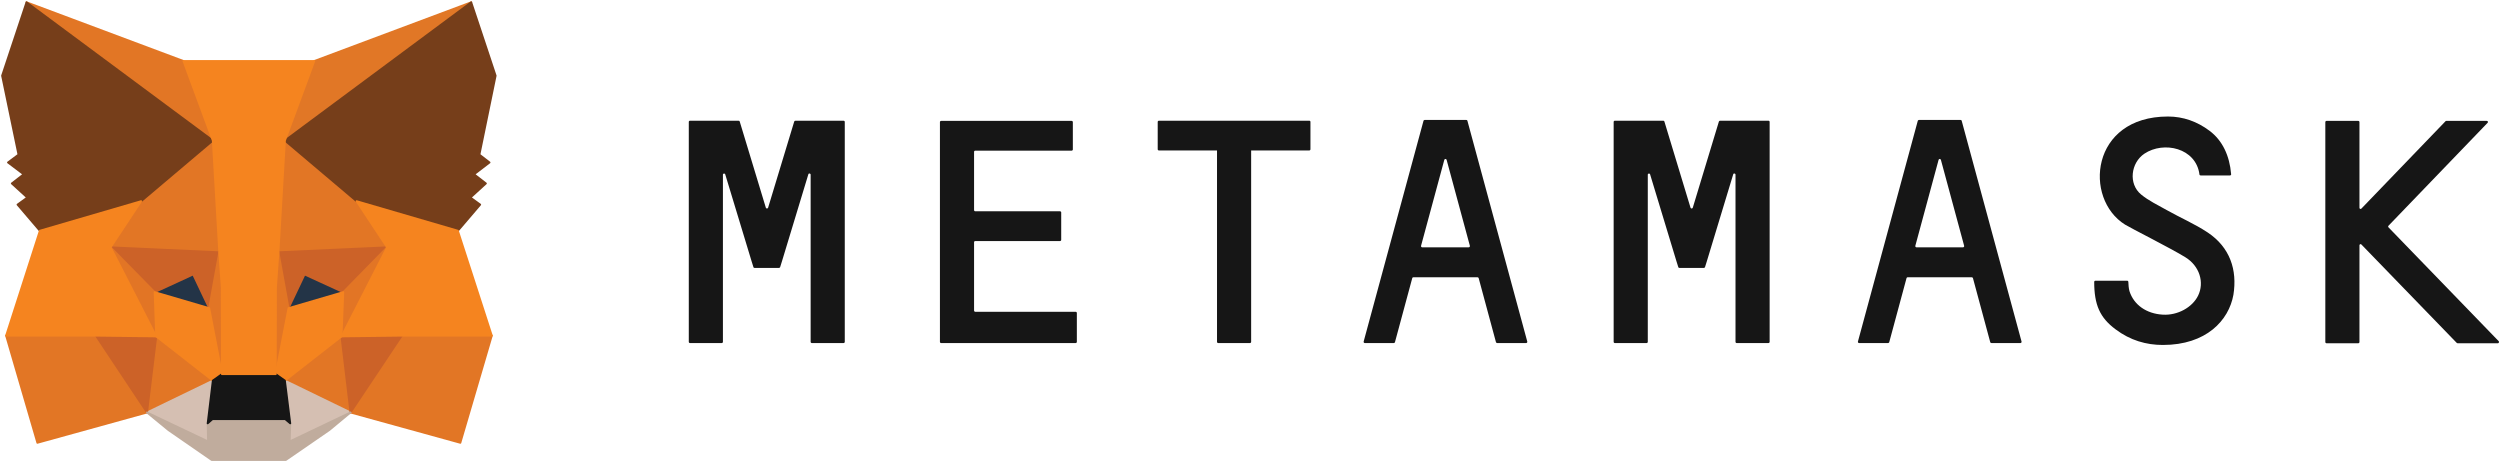
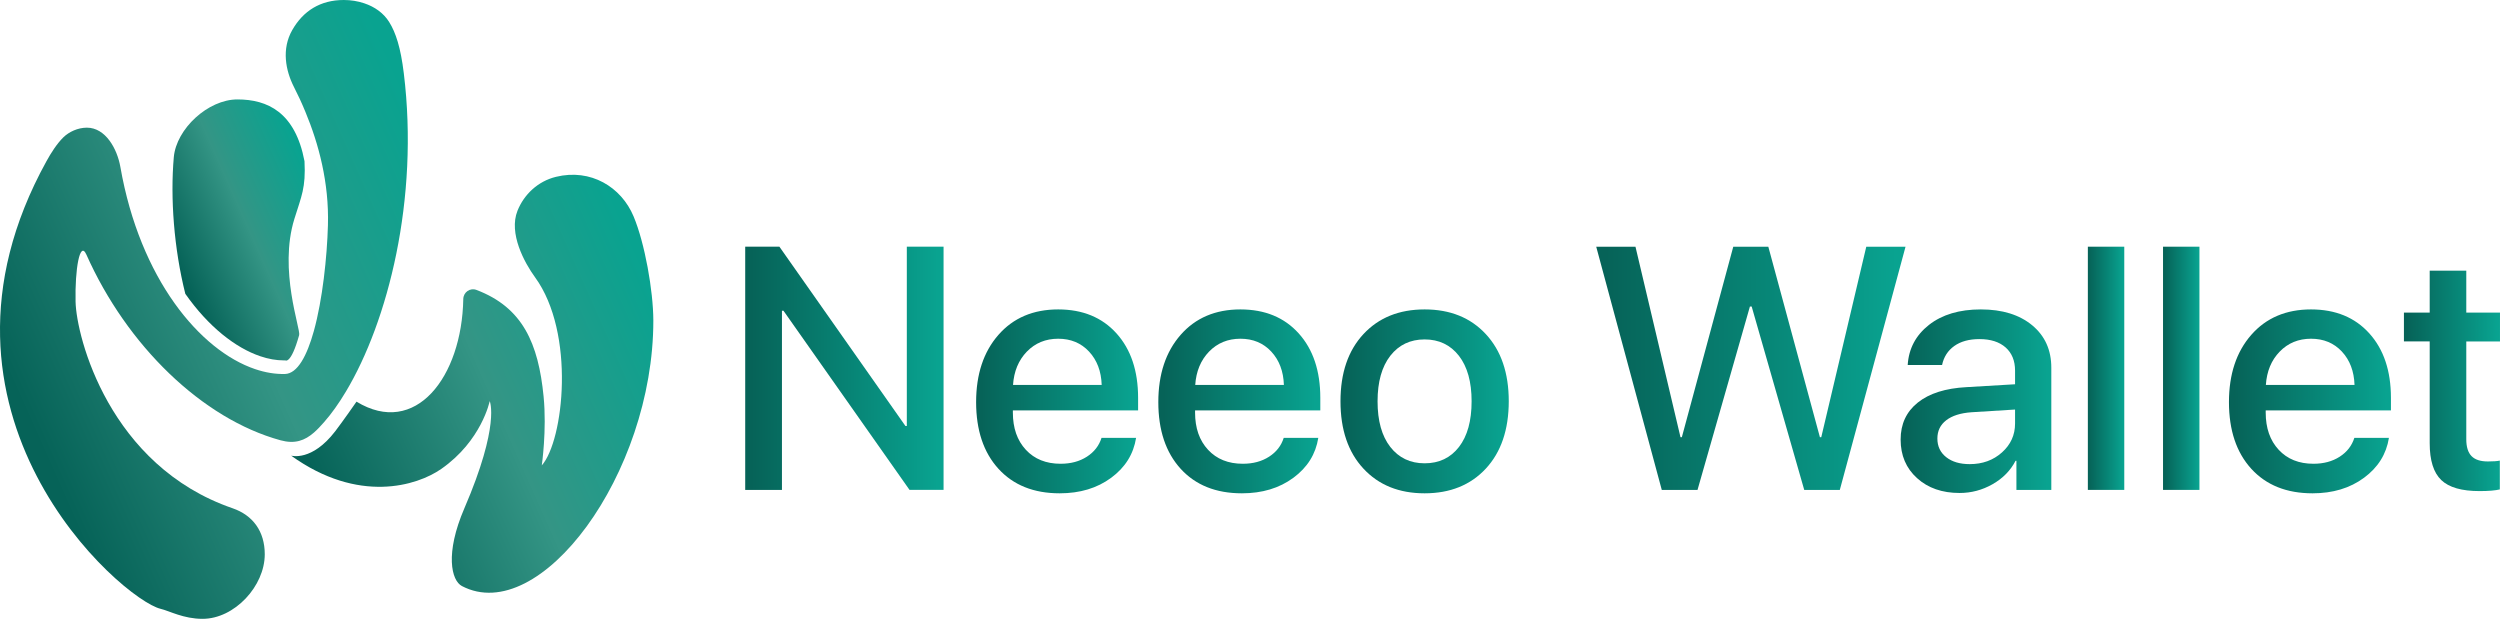
- <svg xmlns="http://www.w3.org/2000/svg" height="242" viewBox="0 0 1311 242" width="1311">
-   <g fill="none">
-     <g fill="#161616" transform="translate(361 61)">
-       <path d="m796.7 60.9c-6.8-4.5-14.3-7.7-21.4-11.7-4.6-2.6-9.5-4.9-13.5-8.2-6.8-5.6-5.4-16.6 1.7-21.4 10.2-6.8 27.1-3 28.9 10.9 0 .3.3.5.6.5h15.4c.4 0 .7-.3.6-.7-.8-9.6-4.5-17.6-11.3-22.7-6.5-4.9-13.9-7.5-21.8-7.5-40.7 0-44.4 43.1-22.5 56.7 2.5 1.6 24 12.4 31.6 17.1s10 13.3 6.7 20.1c-3 6.2-10.8 10.5-18.6 10-8.5-.5-15.1-5.1-17.4-12.3-.4-1.3-.6-3.8-.6-4.9 0-.3-.3-.6-.6-.6h-16.7c-.3 0-.6.3-.6.6 0 12.1 3 18.8 11.2 24.9 7.7 5.8 16.1 8.2 24.8 8.2 22.8 0 34.6-12.9 37-26.3 2.1-13.1-1.8-24.9-13.5-32.7z" />
-       <path d="m71.6 2.3h-7.4-8.1c-.3 0-.5.2-.6.4l-13.7 45.2c-.2.6-1 .6-1.2 0l-13.7-45.2c-.1-.3-.3-.4-.6-.4h-8.1-7.4-10c-.3 0-.6.3-.6.6v115.4c0 .3.3.6.6.6h16.7c.3 0 .6-.3.6-.6v-87.7c0-.7 1-.8 1.2-.2l13.8 45.5 1 3.2c.1.3.3.4.6.4h12.8c.3 0 .5-.2.6-.4l1-3.2 13.8-45.5c.2-.7 1.2-.5 1.2.2v87.7c0 .3.3.6.6.6h16.7c.3 0 .6-.3.6-.6v-115.4c0-.3-.3-.6-.6-.6z" />
-       <path d="m541 2.3c-.3 0-.5.2-.6.4l-13.7 45.2c-.2.6-1 .6-1.2 0l-13.7-45.2c-.1-.3-.3-.4-.6-.4h-25.4c-.3 0-.6.3-.6.6v115.4c0 .3.3.6.6.6h16.7c.3 0 .6-.3.6-.6v-87.7c0-.7 1-.8 1.2-.2l13.8 45.5 1 3.2c.1.3.3.4.6.4h12.8c.3 0 .5-.2.6-.4l1-3.2 13.8-45.5c.2-.7 1.2-.5 1.2.2v87.7c0 .3.3.6.6.6h16.7c.3 0 .6-.3.6-.6v-115.4c0-.3-.3-.6-.6-.6z" />
-       <path d="m325.6 2.3h-31.1-16.7-31.1c-.3 0-.6.3-.6.6v14.4c0 .3.3.6.6.6h30.5v100.4c0 .3.3.6.6.6h16.7c.3 0 .6-.3.6-.6v-100.4h30.5c.3 0 .6-.3.6-.6v-14.4c0-.3-.2-.6-.6-.6z" />
-       <path d="m424.1 118.9h15.2c.4 0 .7-.4.6-.8l-31.4-115.8c-.1-.3-.3-.4-.6-.4h-5.8-10.2-5.8c-.3 0-.5.2-.6.4l-31.4 115.8c-.1.4.2.8.6.8h15.2c.3 0 .5-.2.6-.4l9.1-33.7c.1-.3.3-.4.6-.4h33.6c.3 0 .5.2.6.4l9.1 33.7c.1.2.4.4.6.4zm-39.9-51 12.2-45.1c.2-.6 1-.6 1.2 0l12.2 45.1c.1.4-.2.8-.6.8h-24.4c-.4 0-.7-.4-.6-.8z" />
-       <path d="m683.3 118.9h15.2c.4 0 .7-.4.6-.8l-31.4-115.8c-.1-.3-.3-.4-.6-.4h-5.8-10.2-5.8c-.3 0-.5.2-.6.4l-31.4 115.8c-.1.4.2.8.6.8h15.2c.3 0 .5-.2.6-.4l9.1-33.7c.1-.3.3-.4.6-.4h33.6c.3 0 .5.2.6.4l9.1 33.7c.1.2.3.4.6.4zm-39.9-51 12.2-45.1c.2-.6 1-.6 1.2 0l12.2 45.1c.1.4-.2.8-.6.8h-24.4c-.4 0-.7-.4-.6-.8z" />
-       <path d="m149.8 101.8v-35.8c0-.3.3-.6.6-.6h44.5c.3 0 .6-.3.6-.6v-14.4c0-.3-.3-.6-.6-.6h-44.5c-.3 0-.6-.3-.6-.6v-30.6c0-.3.3-.6.6-.6h50.6c.3 0 .6-.3.6-.6v-14.4c0-.3-.3-.6-.6-.6h-51.2-17.3c-.3 0-.6.3-.6.6v15 31.9 15.6 37 15.8c0 .3.3.6.6.6h17.3 53.3c.3 0 .6-.3.6-.6v-15.2c0-.3-.3-.6-.6-.6h-52.8c-.3-.1-.5-.3-.5-.7z" />
-       <path d="m949.3 117.9-57.8-59.7c-.2-.2-.2-.6 0-.8l52-54c.4-.4.1-1-.4-1h-21.3c-.2 0-.3.1-.4.2l-44.1 45.8c-.4.4-1 .1-1-.4v-45c0-.3-.3-.6-.6-.6h-16.7c-.3 0-.6.3-.6.6v115.4c0 .3.3.6.6.6h16.7c.3 0 .6-.3.6-.6v-50.8c0-.5.7-.8 1-.4l50 51.6c.1.1.3.2.4.2h21.3c.4-.1.7-.8.3-1.1z" />
-     </g>
-     <g stroke-linecap="round" stroke-linejoin="round" transform="translate(1 1)">
-       <path d="m246.1.2-101.1 75 18.8-44.2z" fill="#e17726" stroke="#e17726" />
-       <g fill="#e27625" stroke="#e27625" transform="translate(2)">
-         <path d="m10.9.2 100.2 75.7-17.9-44.9z" />
-         <path d="m207.7 174.1-26.9 41.2 57.6 15.9 16.5-56.2z" />
-         <path d="m.2 175 16.4 56.2 57.5-15.9-26.8-41.2z" />
-         <path d="m71 104.5-16 24.2 57 2.6-1.9-61.5z" />
-         <path d="m184 104.5-39.7-35.4-1.3 62.2 57-2.6z" />
-         <path d="m74.1 215.3 34.5-16.7-29.7-23.2z" />
-         <path d="m146.4 198.6 34.4 16.7-4.7-39.9z" />
-       </g>
-       <g fill="#d5bfb2" stroke="#d5bfb2" transform="translate(76 198)">
-         <path d="m106.8 17.3-34.4-16.7 2.8 22.4-.3 9.5z" />
-         <path d="m.1 17.3 32 15.2-.2-9.5 2.7-22.4z" />
-       </g>
-       <path d="m108.7 160.6-28.6-8.4 20.2-9.3z" fill="#233447" stroke="#233447" />
-       <path d="m150.3 160.6 8.4-17.7 20.3 9.3z" fill="#233447" stroke="#233447" />
-       <g fill="#cc6228" stroke="#cc6228" transform="translate(49 128)">
-         <path d="m27.1 87.3 5-41.2-31.8.9z" />
-         <path d="m128.9 46.1 4.9 41.2 26.9-40.3z" />
-         <path d="m153 .7-57 2.6 5.3 29.3 8.4-17.7 20.3 9.3z" />
-         <path d="m31.1 24.2 20.2-9.3 8.4 17.7 5.3-29.3-57-2.6z" />
-       </g>
-       <g fill="#e27525" stroke="#e27525" transform="translate(57 128)">
-         <path d="m0 .7 23.9 46.7-.8-23.2z" />
-         <path d="m122 24.2-.9 23.2 23.9-46.7z" />
-         <path d="m57 3.3-5.3 29.3 6.7 34.6 1.5-45.6z" />
-         <path d="m88 3.3-2.8 18.2 1.4 45.7 6.7-34.6z" />
-       </g>
-       <path d="m150.3 160.6-6.7 34.6 4.8 3.4 29.7-23.2.9-23.2z" fill="#f5841f" stroke="#f5841f" />
-       <path d="m80.1 152.2.8 23.2 29.7 23.2 4.8-3.4-6.7-34.6z" fill="#f5841f" stroke="#f5841f" />
-       <path d="m150.9 230.5.3-9.5-2.6-2.2h-38.2l-2.5 2.2.2 9.5-32-15.2 11.2 9.2 22.7 15.7h38.9l22.8-15.7 11.1-9.2z" fill="#c0ac9d" stroke="#c0ac9d" />
-       <path d="m148.4 198.6-4.8-3.4h-28.2l-4.8 3.4-2.7 22.4 2.5-2.2h38.2l2.6 2.2z" fill="#161616" stroke="#161616" />
-       <g fill="#763e1a" stroke="#763e1a">
-         <path d="m250.4 80.1 8.5-41.4-12.8-38.5-97.7 72.5 37.6 31.8 53.1 15.5 11.7-13.7-5.1-3.7 8.1-7.4-6.2-4.8 8.1-6.2z" />
-         <path d="m.1 38.7 8.6 41.4-5.5 4.1 8.2 6.2-6.2 4.8 8.1 7.4-5.1 3.7 11.7 13.7 53.1-15.5 37.6-31.8-97.7-72.5z" />
-       </g>
-       <g fill="#f5841f" stroke="#f5841f">
-         <path d="m239.1 120-53.1-15.5 16 24.2-23.9 46.7 31.6-.4h47.2z" />
-         <path d="m73 104.5-53.1 15.5-17.7 55h47.1l31.6.4-23.9-46.7z" />
-         <path d="m145 131.3 3.4-58.6 15.4-41.7h-68.6l15.4 41.7 3.4 58.6 1.3 18.4.1 45.5h28.2l.1-45.5z" />
-       </g>
-     </g>
-   </g>
+ <svg xmlns="http://www.w3.org/2000/svg" width="900" height="223" viewBox="0 0 900 223" fill="none">
+   <path d="M124.523 140.969C121.992 145.216 119.358 148.915 116.665 151.978C115.437 153.384 114.239 154.656 113.04 155.707C109.696 158.607 106.189 159.924 100.996 158.504C72.808 150.78 45.656 124.367 31.095 91.652C28.743 86.384 26.952 97.008 27.204 108.579C27.485 121.334 39.352 167.707 83.743 182.978C91.037 185.493 95.314 191.279 95.314 199.535C95.314 211.018 84.408 222.781 72.926 222.781C66.046 222.781 61.074 219.955 57.804 219.171C43.924 215.856 -33.434 148.901 16.713 58.063C18.4 55 20.456 51.759 22.854 49.392C24.866 47.468 28.003 45.959 31.288 45.959C37.991 45.959 42.193 53.579 43.332 60.09C50.391 100.456 72.023 126.173 91.822 132.876C95.521 134.133 99.146 134.725 102.608 134.636C107.092 134.503 110.51 128.081 112.981 119.188C116.118 107.884 117.731 92.584 118.056 81.101C118.5 65.742 114.712 51.745 109.948 40.277C108.616 37.036 107.21 34.018 105.775 31.221C102.83 25.406 101.292 17.653 105.228 10.787C109.163 3.906 115.334 0 123.768 0C126.298 0 128.814 0.4 131.122 1.184C134.866 2.427 138.091 4.691 140.104 7.931C142.456 11.69 144.247 17.09 145.371 26.398C150.95 71.779 139.571 115.874 124.523 140.969Z" fill="url(#paint0_linear)" />
+   <path d="M93.701 128.244C96.616 129.235 99.457 129.739 102.15 129.739C102.357 129.739 102.549 129.739 102.712 129.739C102.742 129.739 104.725 131.277 107.699 120.624C108.291 118.508 100.256 97.304 105.967 78.837C108.557 70.492 110.111 67.681 109.622 58.033C106.263 40.366 96.275 35.794 85.459 35.794C74.909 35.794 63.471 46.373 62.568 56.598C61.281 71.291 62.613 89.417 66.711 105.768C75.057 117.65 84.793 125.225 93.701 128.244Z" fill="url(#paint1_linear)" />
+   <path d="M228.086 77.891C223.647 67.296 212.653 60.608 200.164 63.656C193.609 65.254 188.622 70.048 186.299 75.864C183.044 84.016 188.785 94.567 192.618 99.82C207.252 119.928 202.931 158.622 195.044 167.545C195.03 167.559 196.894 154.893 195.695 142.73C193.816 123.657 188.208 110.71 171.532 104.377C169.239 103.504 166.827 105.191 166.782 107.647C166.279 135.791 149.544 157.512 128.34 144.595C128.311 144.654 123.354 151.771 120.675 155.263C112.256 166.213 104.961 164.038 104.813 164.038C129.05 181.454 150.121 174.899 158.851 168.817C173.411 158.667 176.297 144.402 176.297 144.402C176.297 144.402 180.144 152.866 167.182 182.963C160.124 199.343 162.506 208.991 166.279 210.973C194.29 225.667 235.203 170.756 235.203 115.415C235.173 104.643 232.125 87.509 228.086 77.891Z" fill="url(#paint2_linear)" />
+   <path d="M281.502 176.378H268.274V88.811H280.585L325.967 153.369H326.455V88.811H339.683V176.363H327.432L282.05 111.864H281.502V176.378Z" fill="url(#paint3_linear)" />
+   <path d="M396.548 157.631H408.992C408.06 163.49 405.071 168.284 400.01 172.013C394.95 175.742 388.779 177.592 381.499 177.592C372.148 177.592 364.808 174.647 359.437 168.758C354.081 162.869 351.402 154.878 351.402 144.757C351.402 134.725 354.081 126.661 359.437 120.55C364.794 114.439 371.97 111.391 380.952 111.391C389.771 111.391 396.77 114.276 401.948 120.032C407.127 125.788 409.717 133.527 409.717 143.233V147.732H364.631V148.516C364.631 154.094 366.184 158.563 369.307 161.922C372.429 165.281 376.587 166.953 381.81 166.953C385.494 166.953 388.646 166.109 391.28 164.408C393.899 162.721 395.66 160.457 396.548 157.631ZM392.049 126.557C389.179 123.48 385.48 121.941 380.952 121.941C376.424 121.941 372.666 123.494 369.662 126.587C366.673 129.68 365.016 133.675 364.69 138.572H396.607C396.444 133.645 394.92 129.635 392.049 126.557Z" fill="url(#paint4_linear)" />
+   <path d="M462.142 157.631H474.586C473.654 163.49 470.665 168.284 465.604 172.013C460.544 175.742 454.374 177.592 447.094 177.592C437.742 177.592 430.403 174.647 425.031 168.758C419.675 162.869 416.997 154.878 416.997 144.757C416.997 134.725 419.675 126.661 425.031 120.55C430.388 114.439 437.564 111.391 446.546 111.391C455.365 111.391 462.364 114.276 467.543 120.032C472.722 125.788 475.311 133.527 475.311 143.233V147.732H430.225V148.516C430.225 154.094 431.779 158.563 434.901 161.922C438.023 165.281 442.181 166.953 447.404 166.953C451.089 166.953 454.24 166.109 456.874 164.408C459.493 162.721 461.254 160.457 462.142 157.631ZM457.644 126.557C454.773 123.48 451.074 121.941 446.546 121.941C442.018 121.941 438.26 123.494 435.256 126.587C432.267 129.68 430.61 133.675 430.284 138.572H462.201C462.038 133.645 460.514 129.635 457.644 126.557Z" fill="url(#paint5_linear)" />
+   <path d="M534.898 168.699C529.394 174.617 522.054 177.592 512.865 177.592C503.677 177.592 496.337 174.632 490.833 168.699C485.329 162.78 482.576 154.686 482.576 144.462C482.576 134.267 485.329 126.202 490.833 120.284C496.337 114.365 503.677 111.391 512.865 111.391C522.054 111.391 529.394 114.35 534.898 120.284C540.402 126.217 543.155 134.267 543.155 144.462C543.14 154.701 540.388 162.78 534.898 168.699ZM512.865 166.79C518.089 166.79 522.202 164.822 525.236 160.901C528.269 156.98 529.778 151.49 529.778 144.462C529.778 137.463 528.254 132.003 525.206 128.081C522.143 124.16 518.03 122.192 512.865 122.192C507.687 122.192 503.573 124.16 500.51 128.081C497.462 132.003 495.923 137.463 495.923 144.462C495.923 151.505 497.447 156.98 500.51 160.901C503.573 164.822 507.687 166.79 512.865 166.79Z" fill="url(#paint6_linear)" />
+   <path d="M629.968 110.355L611.102 176.378H598.243L574.642 88.825H588.773L604.976 157.394H605.464L623.975 88.825H636.597L655.167 157.394H655.655L671.857 88.825H685.988L662.328 176.378H649.529L630.604 110.355H629.968V110.355Z" fill="url(#paint7_linear)" />
+   <path d="M705.461 177.473C699.187 177.473 694.082 175.698 690.146 172.132C686.195 168.58 684.227 163.934 684.227 158.237C684.227 152.659 686.284 148.22 690.412 144.92C694.541 141.621 700.386 139.771 707.947 139.371L725.422 138.336V133.423C725.422 129.872 724.282 127.09 722.018 125.078C719.755 123.08 716.618 122.074 712.608 122.074C708.879 122.074 705.86 122.903 703.537 124.56C701.214 126.217 699.749 128.511 699.143 131.411H686.772C687.142 125.507 689.687 120.698 694.422 116.969C699.157 113.255 705.387 111.391 713.111 111.391C720.835 111.391 726.99 113.299 731.592 117.102C736.179 120.905 738.473 125.995 738.473 132.387V176.378H725.91V165.887H725.599C723.779 169.409 721.012 172.22 717.313 174.322C713.614 176.423 709.663 177.473 705.461 177.473ZM709.101 167.086C713.717 167.086 717.579 165.68 720.716 162.869C723.853 160.057 725.422 156.595 725.422 152.467V147.436L709.708 148.412C705.786 148.693 702.753 149.655 700.637 151.298C698.506 152.94 697.456 155.13 697.456 157.882C697.456 160.679 698.521 162.913 700.637 164.585C702.753 166.257 705.579 167.086 709.101 167.086Z" fill="url(#paint8_linear)" />
+   <path d="M751.627 176.378V88.811H764.737V176.363H751.627V176.378Z" fill="url(#paint9_linear)" />
+   <path d="M778.69 176.378V88.811H791.8V176.363H778.69V176.378Z" fill="url(#paint10_linear)" />
+   <path d="M847.57 157.631H860.014C859.082 163.49 856.093 168.284 851.032 172.013C845.972 175.742 839.801 177.592 832.521 177.592C823.17 177.592 815.83 174.647 810.459 168.758C805.103 162.869 802.425 154.878 802.425 144.757C802.425 134.725 805.103 126.661 810.459 120.55C815.816 114.439 822.992 111.391 831.974 111.391C840.793 111.391 847.792 114.276 852.971 120.032C858.149 125.788 860.739 133.527 860.739 143.233V147.732H815.653V148.516C815.653 154.094 817.207 158.563 820.329 161.922C823.451 165.281 827.609 166.953 832.832 166.953C836.516 166.953 839.668 166.109 842.302 164.408C844.921 162.721 846.667 160.457 847.57 157.631ZM843.072 126.557C840.201 123.48 836.502 121.941 831.974 121.941C827.446 121.941 823.688 123.494 820.684 126.587C817.68 129.68 816.038 133.675 815.712 138.572H847.629C847.466 133.645 845.942 129.635 843.072 126.557Z" fill="url(#paint11_linear)" />
+   <path d="M874.692 97.437H887.862V112.545H899.995V122.917H887.862V158.119C887.862 160.871 888.483 162.898 889.741 164.186C890.999 165.488 892.952 166.124 895.63 166.124C897.568 166.124 899.004 166.021 899.936 165.813V176.186C898.323 176.586 895.896 176.793 892.656 176.793C886.219 176.793 881.617 175.476 878.85 172.812C876.083 170.164 874.692 165.739 874.692 159.554V122.903H865.415V112.53H874.692V97.437Z" fill="url(#paint12_linear)" />
+   <defs>
+     <linearGradient id="paint0_linear" x1="4.711" y1="152.828" x2="171.744" y2="78.461" gradientUnits="userSpaceOnUse">
+       <stop offset="0.032" stop-color="#066358" />
+       <stop offset="0.499" stop-color="#339484" />
+       <stop offset="0.507" stop-color="#349585" />
+       <stop offset="0.971" stop-color="#09A390" />
+     </linearGradient>
+     <linearGradient id="paint1_linear" x1="62.436" y1="96.154" x2="117.055" y2="71.836" gradientUnits="userSpaceOnUse">
+       <stop offset="0.032" stop-color="#066358" />
+       <stop offset="0.499" stop-color="#339484" />
+       <stop offset="0.507" stop-color="#349585" />
+       <stop offset="0.971" stop-color="#09A390" />
+     </linearGradient>
+     <linearGradient id="paint2_linear" x1="109.484" y1="174.54" x2="244.388" y2="114.477" gradientUnits="userSpaceOnUse">
+       <stop offset="0.032" stop-color="#066358" />
+       <stop offset="0.499" stop-color="#339484" />
+       <stop offset="0.507" stop-color="#349585" />
+       <stop offset="0.971" stop-color="#09A390" />
+     </linearGradient>
+     <linearGradient id="paint3_linear" x1="268.271" y1="132.596" x2="339.69" y2="132.596" gradientUnits="userSpaceOnUse">
+       <stop offset="0.032" stop-color="#066358" />
+       <stop offset="0.762" stop-color="#089483" />
+       <stop offset="0.971" stop-color="#09A390" />
+     </linearGradient>
+     <linearGradient id="paint4_linear" x1="351.401" y1="144.489" x2="409.712" y2="144.489" gradientUnits="userSpaceOnUse">
+       <stop offset="0.032" stop-color="#066358" />
+       <stop offset="0.762" stop-color="#089483" />
+       <stop offset="0.971" stop-color="#09A390" />
+     </linearGradient>
+     <linearGradient id="paint5_linear" x1="416.994" y1="144.489" x2="475.306" y2="144.489" gradientUnits="userSpaceOnUse">
+       <stop offset="0.032" stop-color="#066358" />
+       <stop offset="0.762" stop-color="#089483" />
+       <stop offset="0.971" stop-color="#09A390" />
+     </linearGradient>
+     <linearGradient id="paint6_linear" x1="482.587" y1="144.489" x2="543.142" y2="144.489" gradientUnits="userSpaceOnUse">
+       <stop offset="0.032" stop-color="#066358" />
+       <stop offset="0.762" stop-color="#089483" />
+       <stop offset="0.971" stop-color="#09A390" />
+     </linearGradient>
+     <linearGradient id="paint7_linear" x1="574.636" y1="132.596" x2="685.981" y2="132.596" gradientUnits="userSpaceOnUse">
+       <stop offset="0.032" stop-color="#066358" />
+       <stop offset="0.762" stop-color="#089483" />
+       <stop offset="0.971" stop-color="#09A390" />
+     </linearGradient>
+     <linearGradient id="paint8_linear" x1="684.22" y1="144.429" x2="738.466" y2="144.429" gradientUnits="userSpaceOnUse">
+       <stop offset="0.032" stop-color="#066358" />
+       <stop offset="0.762" stop-color="#089483" />
+       <stop offset="0.971" stop-color="#09A390" />
+     </linearGradient>
+     <linearGradient id="paint9_linear" x1="751.632" y1="132.596" x2="764.738" y2="132.596" gradientUnits="userSpaceOnUse">
+       <stop offset="0.032" stop-color="#066358" />
+       <stop offset="0.762" stop-color="#089483" />
+       <stop offset="0.971" stop-color="#09A390" />
+     </linearGradient>
+     <linearGradient id="paint10_linear" x1="778.696" y1="132.596" x2="791.802" y2="132.596" gradientUnits="userSpaceOnUse">
+       <stop offset="0.032" stop-color="#066358" />
+       <stop offset="0.762" stop-color="#089483" />
+       <stop offset="0.971" stop-color="#09A390" />
+     </linearGradient>
+     <linearGradient id="paint11_linear" x1="802.42" y1="144.489" x2="860.733" y2="144.489" gradientUnits="userSpaceOnUse">
+       <stop offset="0.032" stop-color="#066358" />
+       <stop offset="0.762" stop-color="#089483" />
+       <stop offset="0.971" stop-color="#09A390" />
+     </linearGradient>
+     <linearGradient id="paint12_linear" x1="865.406" y1="137.117" x2="899.991" y2="137.117" gradientUnits="userSpaceOnUse">
+       <stop offset="0.032" stop-color="#066358" />
+       <stop offset="0.762" stop-color="#089483" />
+       <stop offset="0.971" stop-color="#09A390" />
+     </linearGradient>
+   </defs>
</svg>
